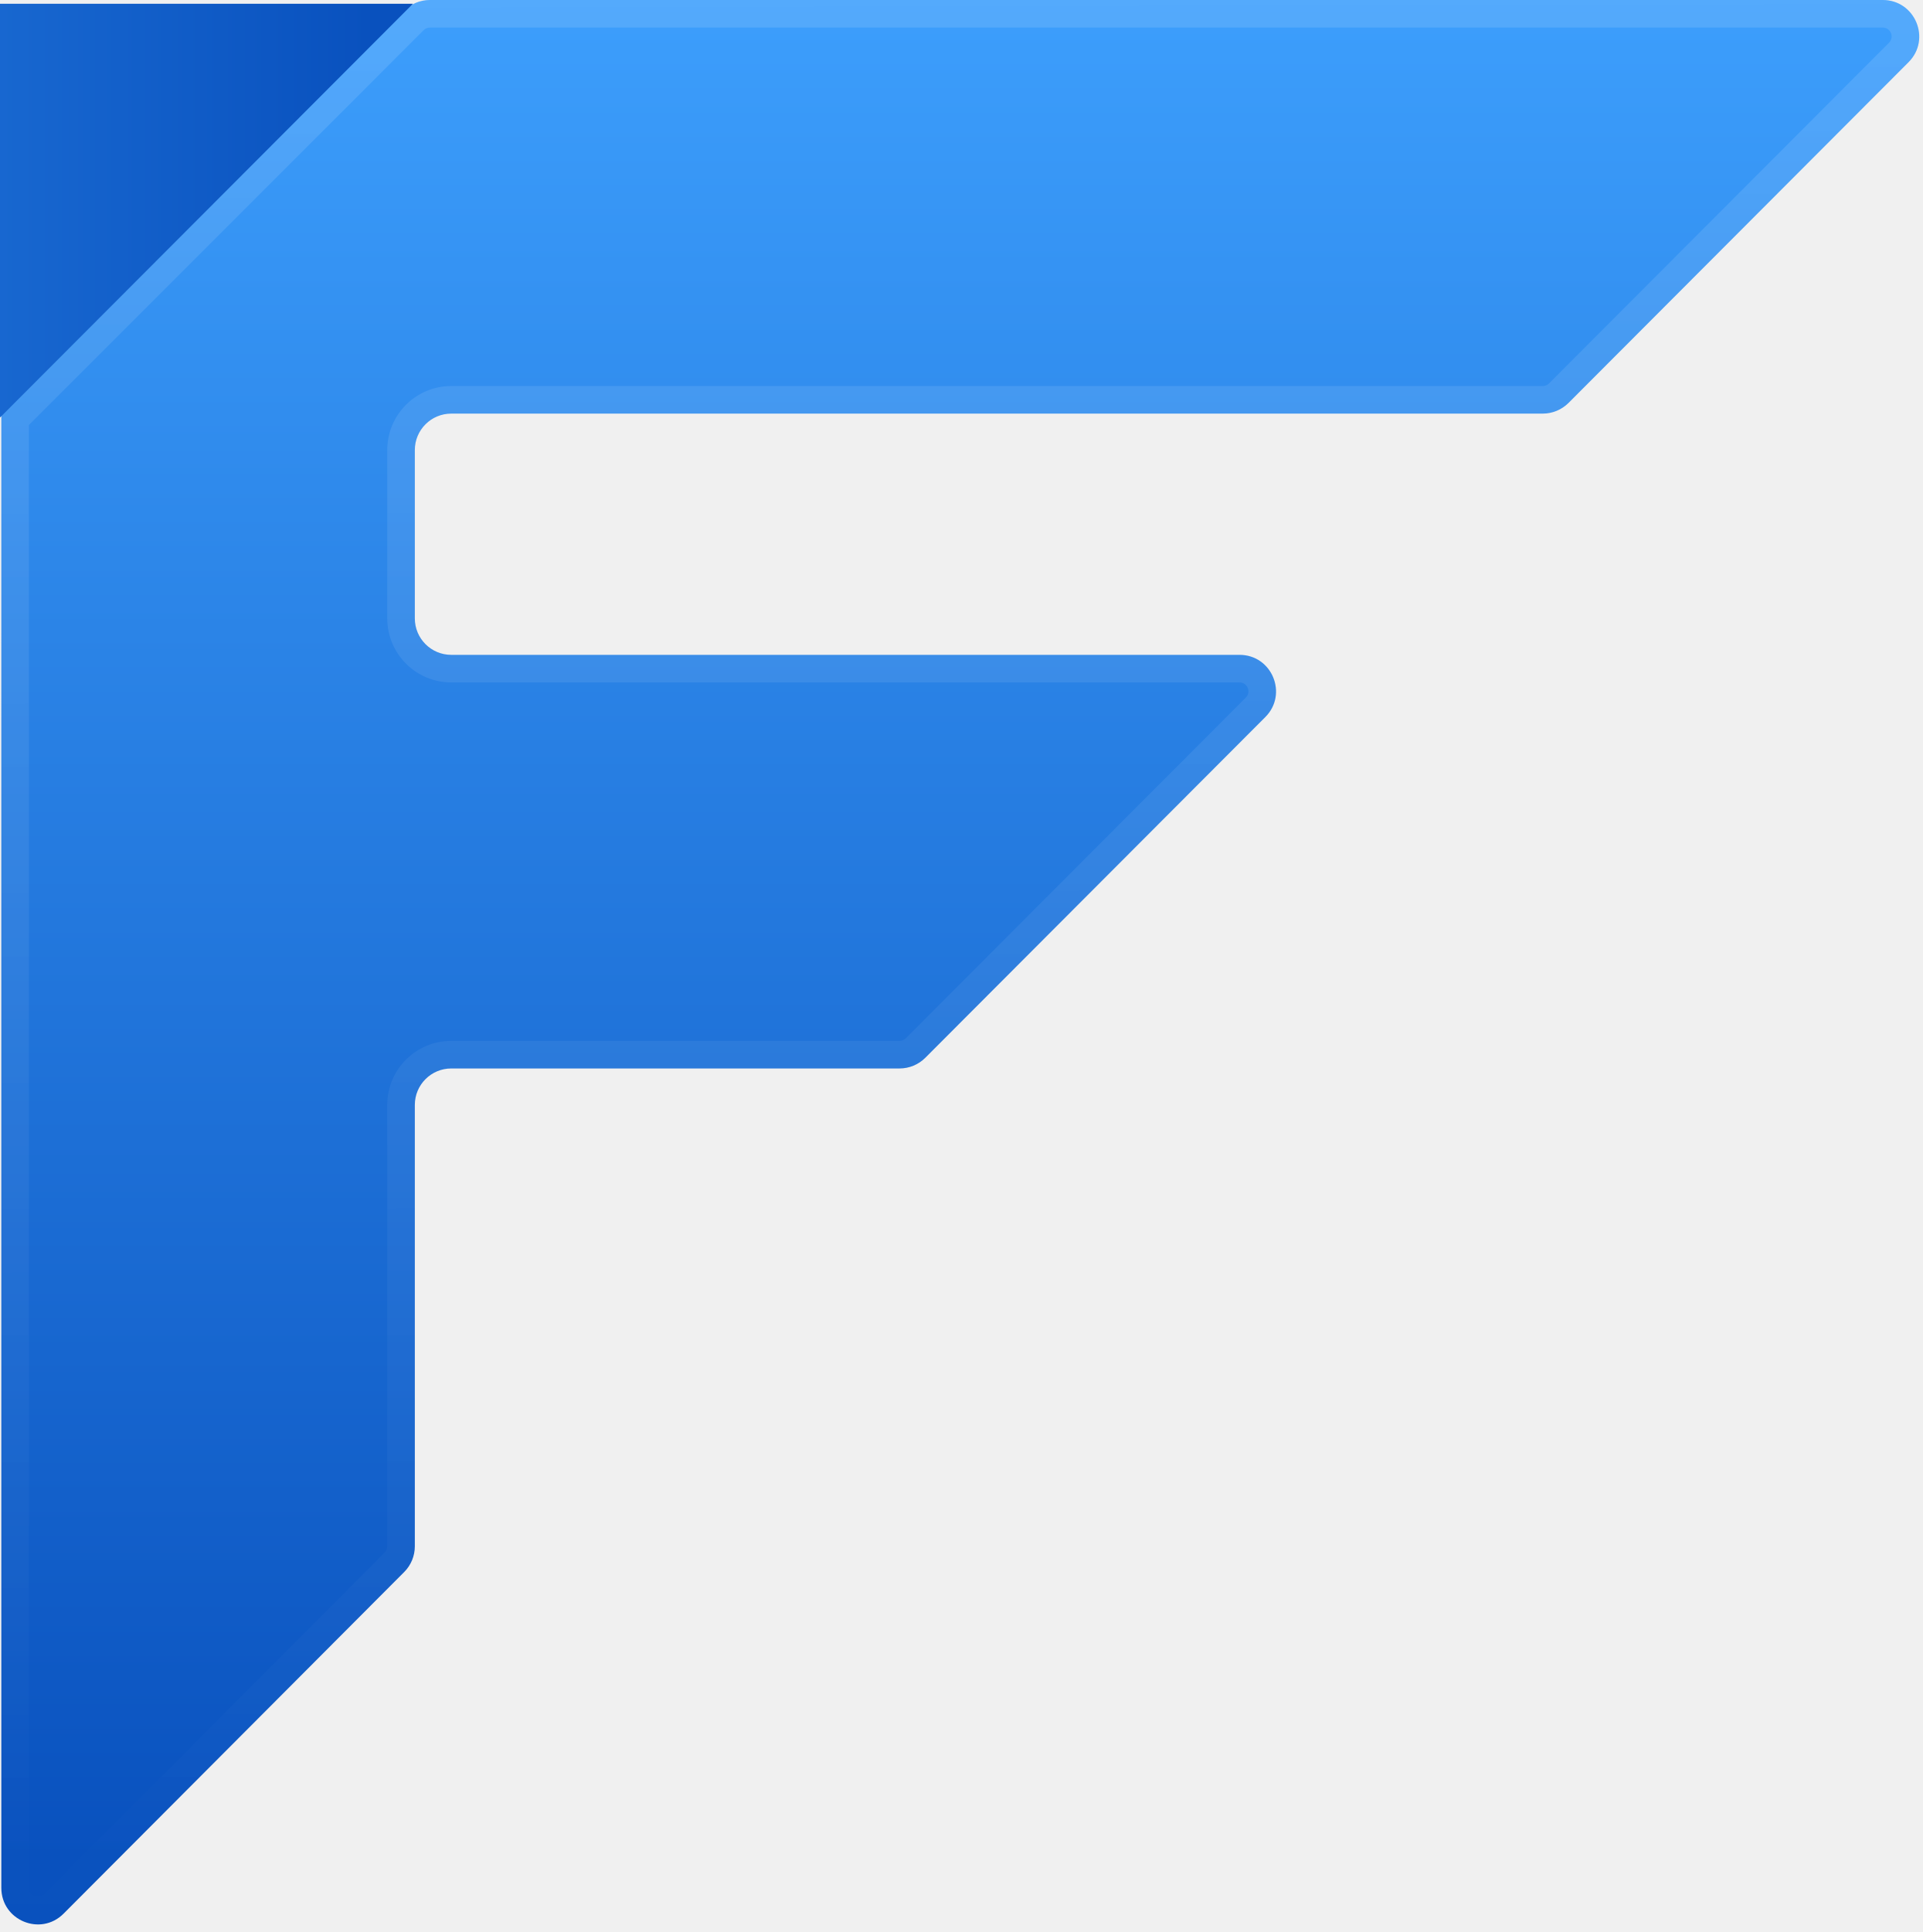
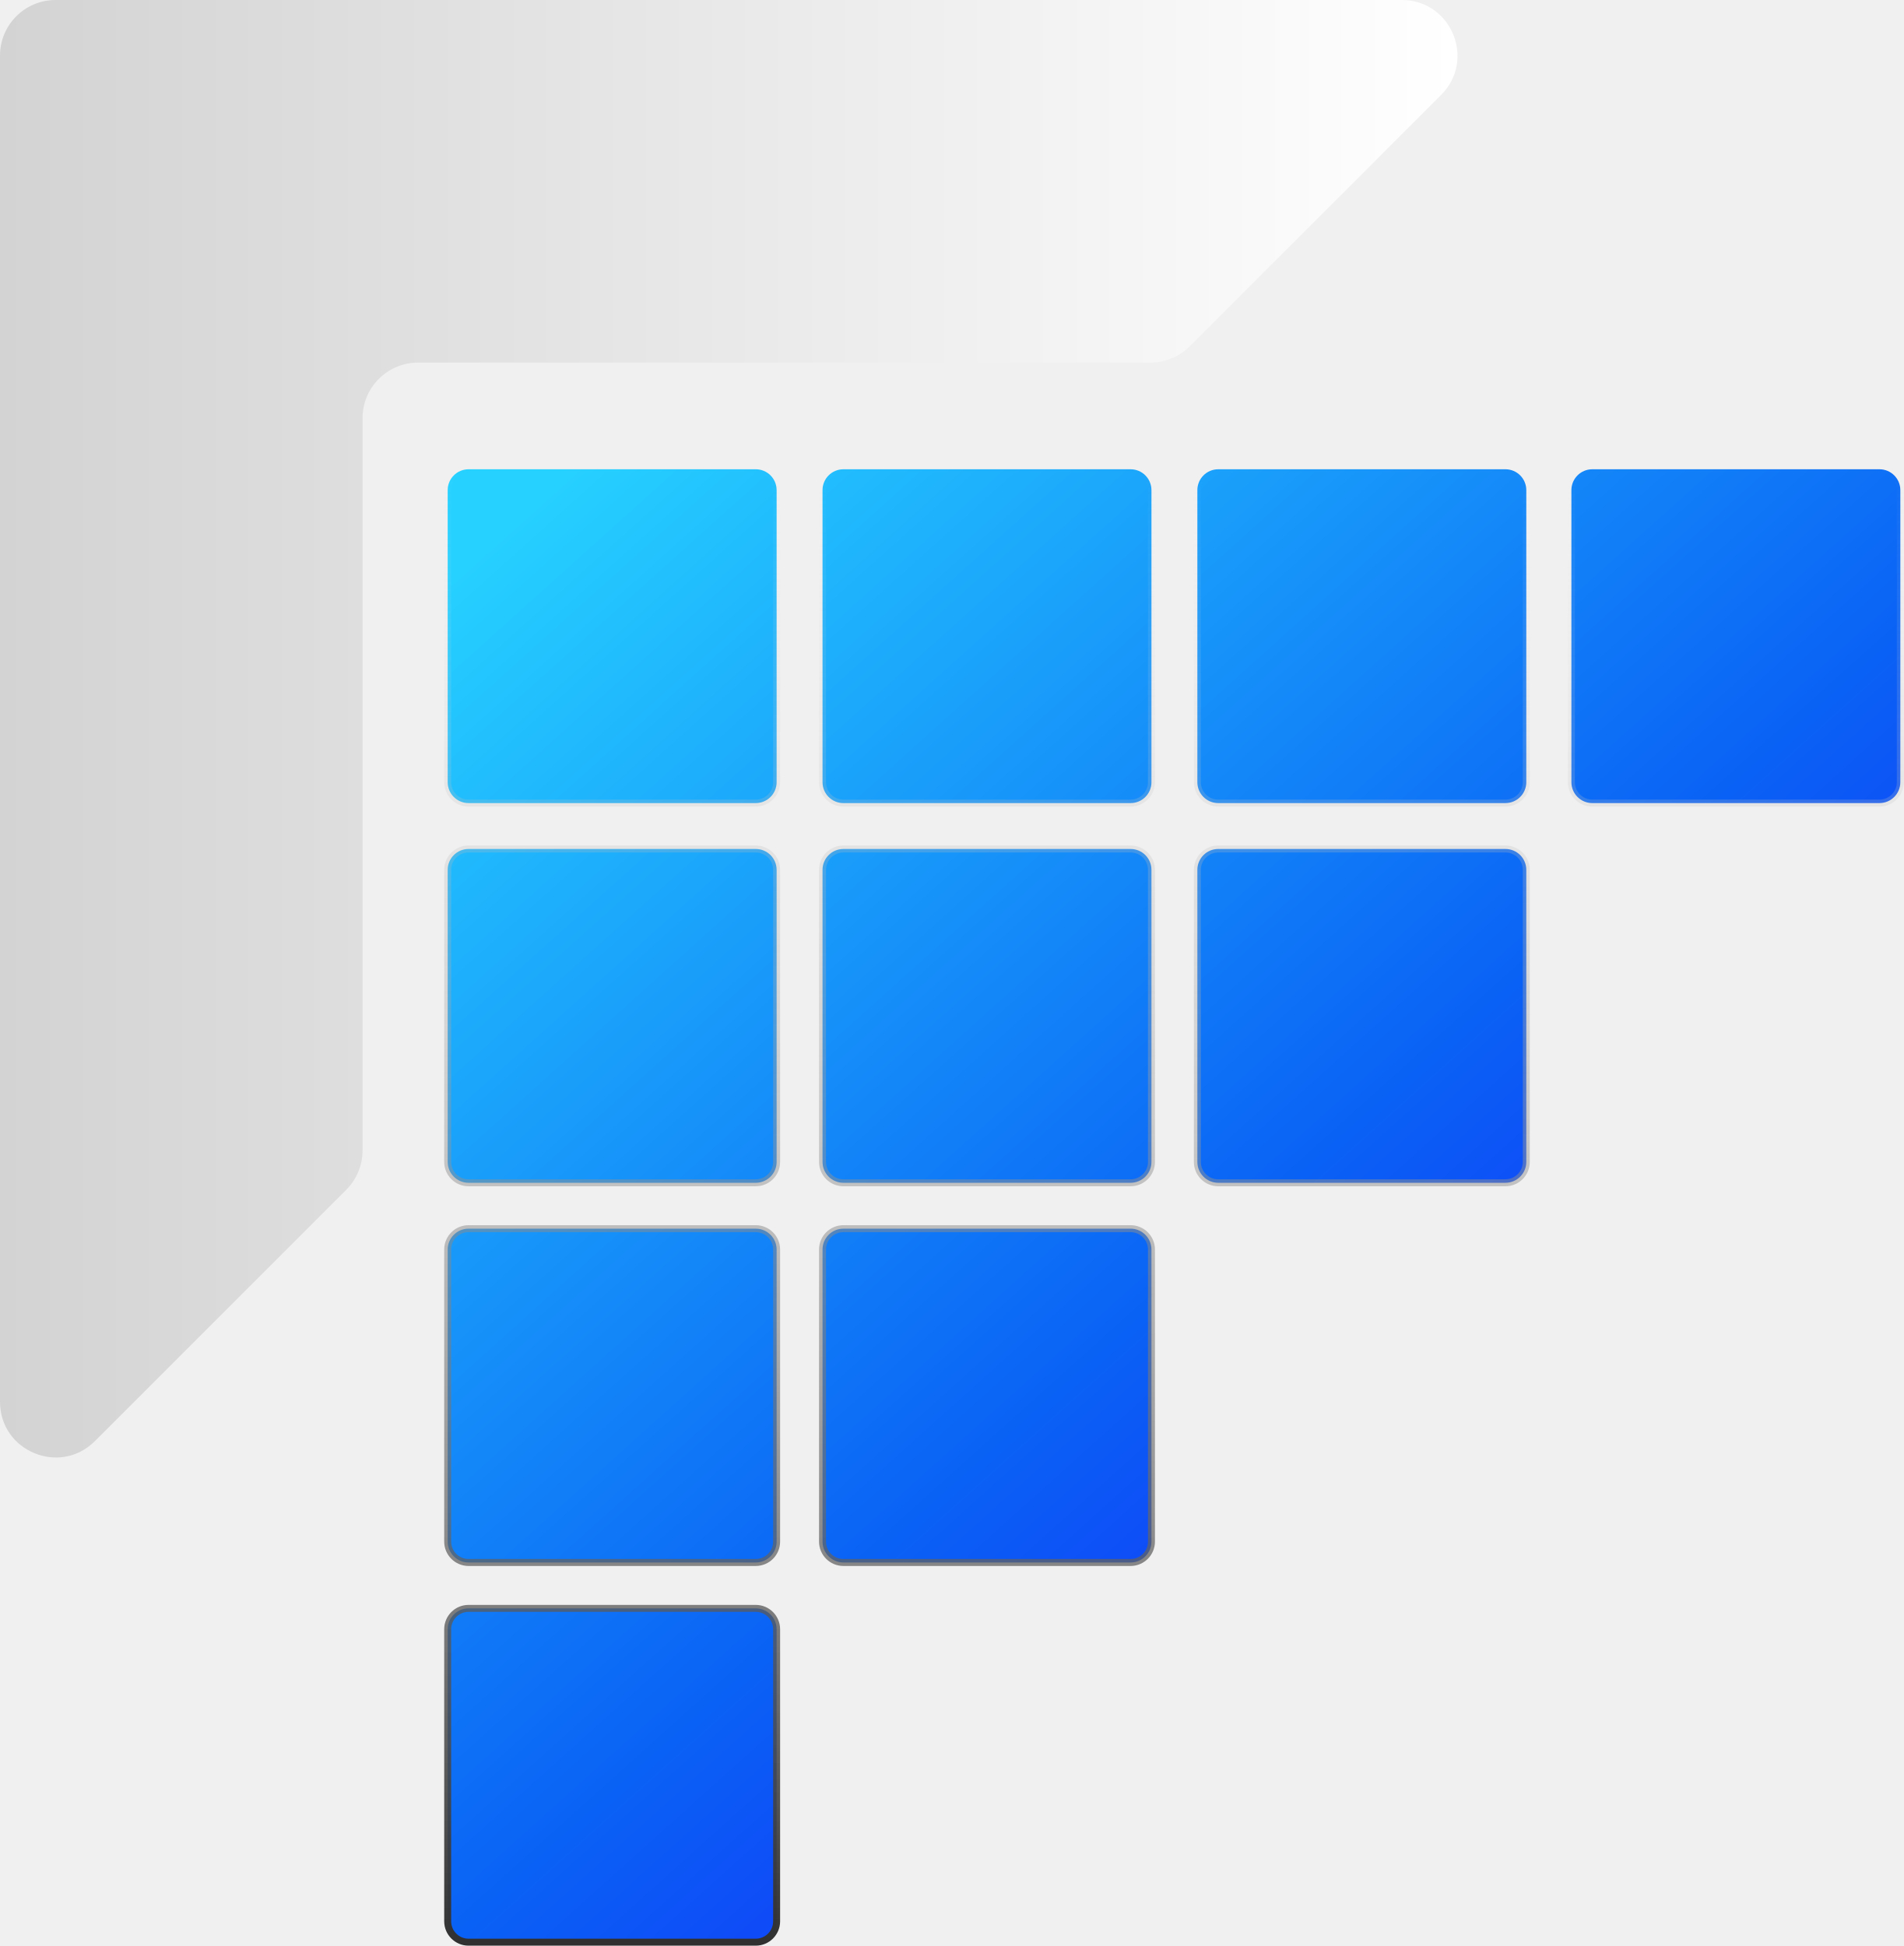
- <svg xmlns="http://www.w3.org/2000/svg" width="211" height="212" viewBox="0 0 211 212" fill="none">
-   <mask id="path-1-inside-1_107_638" fill="white">
-     <path fill-rule="evenodd" clip-rule="evenodd" d="M0.147 45.384C0.147 45.384 0.147 45.384 0.147 45.384L44.36 1.172C45.11 0.421 46.127 0 47.188 0H206.648C210.21 0 211.995 4.305 209.479 6.826L172.161 44.211C171.411 44.962 170.392 45.385 169.33 45.385H49.531C47.322 45.385 45.531 47.176 45.531 49.385V67.858C45.531 70.067 47.322 71.858 49.531 71.858H136.049C139.611 71.858 141.397 76.163 138.88 78.684L101.563 116.069C100.812 116.821 99.794 117.243 98.732 117.243H49.531C47.322 117.243 45.531 119.034 45.531 121.243V169.674C45.531 170.733 45.111 171.749 44.364 172.499L6.979 209.986C4.461 212.512 0.147 210.728 0.147 207.162L0.146 117.243L0.147 45.385C0.147 45.385 0.147 45.385 0.147 45.385C0.146 45.385 0.146 45.385 0.146 45.385L0.147 45.385C0.147 45.385 0.147 45.385 0.147 45.385L0.147 45.385C0.147 45.384 0.147 45.384 0.147 45.384Z" />
-   </mask>
-   <path fill-rule="evenodd" clip-rule="evenodd" d="M0.147 45.384C0.147 45.384 0.147 45.384 0.147 45.384L44.36 1.172C45.11 0.421 46.127 0 47.188 0H206.648C210.21 0 211.995 4.305 209.479 6.826L172.161 44.211C171.411 44.962 170.392 45.385 169.33 45.385H49.531C47.322 45.385 45.531 47.176 45.531 49.385V67.858C45.531 70.067 47.322 71.858 49.531 71.858H136.049C139.611 71.858 141.397 76.163 138.88 78.684L101.563 116.069C100.812 116.821 99.794 117.243 98.732 117.243H49.531C47.322 117.243 45.531 119.034 45.531 121.243V169.674C45.531 170.733 45.111 171.749 44.364 172.499L6.979 209.986C4.461 212.512 0.147 210.728 0.147 207.162L0.146 117.243L0.147 45.385C0.147 45.385 0.147 45.385 0.147 45.385C0.146 45.385 0.146 45.385 0.146 45.385L0.147 45.385C0.147 45.385 0.147 45.385 0.147 45.385L0.147 45.385C0.147 45.384 0.147 45.384 0.147 45.384Z" fill="url(#paint0_linear_107_638)" />
-   <path d="M0.146 117.243H-2.879H0.146ZM0.147 45.385L-2.003 43.255L0.147 45.385ZM0.146 45.385L2.296 47.514L0.146 45.385ZM6.979 209.986L9.121 212.123L6.979 209.986ZM44.364 172.499L42.221 170.362L44.364 172.499ZM101.563 116.069L103.704 118.207L101.563 116.069ZM138.88 78.684L136.739 76.546L138.88 78.684ZM172.161 44.211L170.02 42.073L172.161 44.211ZM0.147 45.384L2.287 47.523L0.147 45.384ZM44.36 1.172L42.22 -0.968L44.36 1.172ZM42.22 -0.968L-1.992 43.244L2.287 47.523L46.499 3.311L42.22 -0.968ZM206.648 -3.026H47.188V3.026H206.648V-3.026ZM174.303 46.348L211.62 8.964L207.337 4.688L170.02 42.073L174.303 46.348ZM49.531 48.41H169.33V42.359H49.531V48.41ZM48.557 67.858V49.385H42.505V67.858H48.557ZM136.049 68.832H49.531V74.884H136.049V68.832ZM103.704 118.207L141.022 80.822L136.739 76.546L99.421 113.931L103.704 118.207ZM49.531 120.269H98.732V114.217H49.531V120.269ZM48.557 169.674V121.243H42.505V169.674H48.557ZM9.121 212.123L46.506 174.635L42.221 170.362L4.836 207.85L9.121 212.123ZM-2.879 117.243L-2.879 207.162H3.172L3.172 117.243H-2.879ZM-2.879 45.385L-2.879 117.243H3.172L3.172 45.385H-2.879ZM-2.003 43.255L-2.003 43.256L2.296 47.514L2.296 47.514L-2.003 43.255ZM-2.879 45.385V45.385L3.172 45.385V45.385L-2.879 45.385ZM3.172 45.385C3.172 47.055 1.818 48.41 0.147 48.41V42.358C-1.524 42.358 -2.879 43.713 -2.879 45.385L3.172 45.385ZM2.296 47.514C2.858 46.947 3.172 46.182 3.172 45.385L-2.879 45.385C-2.879 44.587 -2.564 43.822 -2.003 43.255L2.296 47.514ZM0.147 42.359C2.835 42.359 4.188 45.603 2.296 47.514L-2.003 43.256C-3.895 45.166 -2.542 48.41 0.147 48.41V42.359ZM3.172 45.385C3.172 43.714 1.818 42.359 0.147 42.359V48.41C-1.525 48.41 -2.879 47.056 -2.879 45.385H3.172ZM4.836 207.85C4.223 208.465 3.172 208.03 3.172 207.162H-2.879C-2.879 213.426 4.698 216.558 9.121 212.123L4.836 207.85ZM42.505 169.674C42.505 169.932 42.403 170.179 42.221 170.362L46.506 174.635C47.819 173.318 48.557 171.534 48.557 169.674H42.505ZM49.531 114.217C45.651 114.217 42.505 117.363 42.505 121.243H48.557C48.557 120.705 48.993 120.269 49.531 120.269V114.217ZM99.421 113.931C99.239 114.114 98.99 114.217 98.732 114.217V120.269C100.597 120.269 102.386 119.527 103.704 118.207L99.421 113.931ZM136.049 74.884C136.917 74.884 137.352 75.933 136.739 76.546L141.022 80.822C145.442 76.394 142.306 68.832 136.049 68.832V74.884ZM42.505 67.858C42.505 71.739 45.651 74.884 49.531 74.884V68.832C48.993 68.832 48.557 68.396 48.557 67.858H42.505ZM49.531 42.359C45.651 42.359 42.505 45.505 42.505 49.385H48.557C48.557 48.847 48.993 48.41 49.531 48.41V42.359ZM170.02 42.073C169.837 42.256 169.589 42.359 169.33 42.359V48.41C171.196 48.41 172.985 47.669 174.303 46.348L170.02 42.073ZM206.648 3.026C207.515 3.026 207.95 4.074 207.337 4.688L211.62 8.964C216.04 4.536 212.904 -3.026 206.648 -3.026V3.026ZM-1.992 43.244C-1.442 42.694 -0.679 42.358 0.147 42.358V48.41C0.973 48.41 1.736 48.074 2.287 47.523L-1.992 43.244ZM46.499 3.311C46.682 3.128 46.93 3.026 47.188 3.026V-3.026C45.325 -3.026 43.538 -2.286 42.22 -0.968L46.499 3.311Z" fill="url(#paint1_linear_107_638)" fill-opacity="0.12" mask="url(#path-1-inside-1_107_638)" />
-   <path d="M0 0.413L1.98383e-06 45.797L0.02 45.797L45.323 0.413L0 0.413Z" fill="url(#paint2_linear_107_638)" />
-   <defs>
-     <linearGradient id="paint0_linear_107_638" x1="37.017" y1="-13.181" x2="37.017" y2="204.204" gradientUnits="userSpaceOnUse">
-       <stop offset="0.014" stop-color="#3FA2FF" />
-       <stop offset="1" stop-color="#0951BE" />
+ <svg xmlns="http://www.w3.org/2000/svg" xmlns:xlink="http://www.w3.org/1999/xlink" width="111.96" height="114.461" viewBox="0 0 111.96 114.461" fill="none" version="1.1" id="svg30">
+   <path fill-rule="evenodd" clip-rule="evenodd" d="m 84.763,5.583 c 2.06,-2.06 0.601,-5.583 -2.312,-5.583 H 3.27 C 1.464,-8.7600248e-7 -3.525637e-7,1.464 -3.525637e-7,3.27 V 82.451 c 0,2.913 3.523,4.373 5.583,2.312 L 20.366,69.98 c 0.613,-0.613 0.958,-1.445 0.958,-2.313 V 24.596 c 0,-1.806 1.464,-3.27 3.27,-3.27 h 43.071 c 0.868,0 1.699,-0.345 2.313,-0.958 z" fill="#ffffff" id="path1" style="fill:url(#linearGradient9);fill-opacity:1" />
+   <defs id="defs30">
+     <linearGradient id="linearGradient8">
+       <stop style="stop-color:#ffffff;stop-opacity:1;" offset="0" id="stop8" />
+       <stop style="stop-color:#d3d3d3;stop-opacity:1;" offset="1" id="stop9" />
    </linearGradient>
-     <linearGradient id="paint1_linear_107_638" x1="105.401" y1="1.55151e-08" x2="105.923" y2="212.162" gradientUnits="userSpaceOnUse">
-       <stop stop-color="white" />
-       <stop offset="1" stop-color="white" stop-opacity="0" />
+     <linearGradient id="paint0_linear_659_300" x1="166.964" y1="113.94" x2="81.113" y2="113.94" gradientUnits="userSpaceOnUse" gradientTransform="translate(-55.0039,-43.001)">
+       <stop stop-color="#3004A0" id="stop11" />
+       <stop offset="1" stop-color="#0567E8" id="stop12" />
    </linearGradient>
-     <linearGradient id="paint2_linear_107_638" x1="-109.31" y1="8.362" x2="40.522" y2="8.362" gradientUnits="userSpaceOnUse">
-       <stop offset="0.014" stop-color="#3FA2FF" />
-       <stop offset="1" stop-color="#0951BE" />
+     <linearGradient id="paint1_linear_659_300" x1="166.964" y1="113.94" x2="81.113" y2="113.94" gradientUnits="userSpaceOnUse" gradientTransform="translate(-55.0039,-43.001)">
+       <stop stop-color="#3004A0" id="stop13" />
+       <stop offset="1" stop-color="#0567E8" id="stop14" />
    </linearGradient>
+     <linearGradient id="paint2_linear_659_300" x1="166.964" y1="113.94" x2="81.113" y2="113.94" gradientUnits="userSpaceOnUse" gradientTransform="translate(-55.0039,-43.001)">
+       <stop stop-color="#3004A0" id="stop15" />
+       <stop offset="1" stop-color="#0567E8" id="stop16" />
+     </linearGradient>
+     <linearGradient id="paint3_linear_659_300" x1="166.964" y1="113.94" x2="81.113" y2="113.94" gradientUnits="userSpaceOnUse" gradientTransform="translate(-55.0039,-43.001)">
+       <stop stop-color="#3004A0" id="stop17" />
+       <stop offset="1" stop-color="#0567E8" id="stop18" />
+     </linearGradient>
+     <linearGradient id="paint4_linear_659_300" x1="166.964" y1="113.94" x2="81.113" y2="113.94" gradientUnits="userSpaceOnUse" gradientTransform="translate(-55.0039,-43.001)">
+       <stop stop-color="#3004A0" id="stop19" />
+       <stop offset="1" stop-color="#0567E8" id="stop20" />
+     </linearGradient>
+     <linearGradient id="paint5_linear_659_300" x1="166.964" y1="113.94" x2="81.113" y2="113.94" gradientUnits="userSpaceOnUse" gradientTransform="translate(-55.0039,-43.001)">
+       <stop stop-color="#3004A0" id="stop21" />
+       <stop offset="1" stop-color="#0567E8" id="stop22" />
+     </linearGradient>
+     <linearGradient id="paint6_linear_659_300" x1="166.964" y1="113.94" x2="81.113" y2="113.94" gradientUnits="userSpaceOnUse" gradientTransform="translate(-55.0039,-43.001)">
+       <stop stop-color="#3004A0" id="stop23" />
+       <stop offset="1" stop-color="#0567E8" id="stop24" />
+     </linearGradient>
+     <linearGradient id="paint7_linear_659_300" x1="166.964" y1="113.94" x2="81.113" y2="113.94" gradientUnits="userSpaceOnUse" gradientTransform="translate(-55.0039,-43.001)">
+       <stop stop-color="#3004A0" id="stop25" />
+       <stop offset="1" stop-color="#0567E8" id="stop26" />
+     </linearGradient>
+     <linearGradient id="paint8_linear_659_300" x1="166.964" y1="113.94" x2="81.113" y2="113.94" gradientUnits="userSpaceOnUse" gradientTransform="translate(-55.0039,-43.001)">
+       <stop stop-color="#3004A0" id="stop27" />
+       <stop offset="1" stop-color="#0567E8" id="stop28" />
+     </linearGradient>
+     <linearGradient id="paint9_linear_659_300" x1="166.964" y1="113.94" x2="81.113" y2="113.94" gradientUnits="userSpaceOnUse" gradientTransform="translate(-55.0039,-43.001)">
+       <stop stop-color="#3004A0" id="stop29" />
+       <stop offset="1" stop-color="#0567E8" id="stop30" />
+     </linearGradient>
+     <linearGradient id="paint0_linear_200_827" x1="29.934" y1="29.967" x2="59.579" y2="62.93" gradientUnits="userSpaceOnUse" gradientTransform="matrix(2.459092,0,0,2.459087,-43.98722,-43.02245)">
+       <stop stop-color="#26D1FF" id="stop17-2" />
+       <stop offset="0.546" stop-color="#0A62F5" id="stop18-9" />
+       <stop offset="1" stop-color="#1E05FF" id="stop19-1" />
+     </linearGradient>
+     <linearGradient id="paint1_linear_200_827" x1="45.968" y1="28.637" x2="45.968" y2="64.033" gradientUnits="userSpaceOnUse" gradientTransform="matrix(2.459092,0,0,2.459087,-43.98722,-43.02245)">
+       <stop stop-color="#EDEDED" stop-opacity="0" id="stop20-2" />
+       <stop offset="1" stop-color="#303030" id="stop21-7" />
+     </linearGradient>
+     <linearGradient xlink:href="#linearGradient8" id="linearGradient9" x1="85.727" y1="42.864" x2="-2.508903e-06" y2="42.864" gradientUnits="userSpaceOnUse" />
  </defs>
+   <path d="m 45.679,73.496 v 17.18 c 0,0.677 -0.549,1.227 -1.227,1.227 H 27.559 c -0.677,0 -1.227,-0.549 -1.227,-1.227 v -17.18 c 0,-0.677 0.549,-1.227 1.227,-1.227 h 16.893 c 0.677,0 1.227,0.549 1.227,1.227 z m 0,-22.333 v 17.18 c 0,0.677 -0.549,1.227 -1.227,1.227 H 27.559 c -0.677,0 -1.227,-0.549 -1.227,-1.227 V 51.163 c 0,-0.677 0.549,-1.227 1.227,-1.227 h 16.893 c 0.677,0 1.227,0.549 1.227,1.227 z m 22.047,0 v 17.18 c 0,0.677 -0.549,1.227 -1.227,1.227 H 49.606 c -0.677,0 -1.227,-0.549 -1.227,-1.227 V 51.163 c 0,-0.677 0.549,-1.227 1.227,-1.227 h 16.893 c 0.677,0 1.227,0.549 1.227,1.227 z m 0,-22.333 v 17.18 c 0,0.677 -0.549,1.227 -1.227,1.227 H 49.606 c -0.677,0 -1.227,-0.549 -1.227,-1.227 V 28.829 c 0,-0.677 0.549,-1.227 1.227,-1.227 h 16.893 c 0.677,0 1.227,0.549 1.227,1.227 z m 22.047,22.333 v 17.18 c 0,0.677 -0.549,1.227 -1.227,1.227 h -16.893 c -0.677,0 -1.227,-0.549 -1.227,-1.227 V 51.163 c 0,-0.677 0.549,-1.227 1.227,-1.227 h 16.893 c 0.677,0 1.227,0.549 1.227,1.227 z m -22.047,22.333 v 17.18 c 0,0.677 -0.549,1.227 -1.227,1.227 H 49.606 c -0.677,0 -1.227,-0.549 -1.227,-1.227 v -17.18 c 0,-0.677 0.549,-1.227 1.227,-1.227 h 16.893 c 0.677,0 1.227,0.549 1.227,1.227 z m 22.047,-44.667 v 17.18 c 0,0.677 -0.549,1.227 -1.227,1.227 h -16.893 c -0.677,0 -1.227,-0.549 -1.227,-1.227 V 28.829 c 0,-0.677 0.549,-1.227 1.227,-1.227 h 16.893 c 0.677,0 1.227,0.549 1.227,1.227 z m -44.094,0 v 17.18 c 0,0.677 -0.549,1.227 -1.227,1.227 H 27.559 c -0.677,0 -1.227,-0.549 -1.227,-1.227 V 28.829 c 0,-0.677 0.549,-1.227 1.227,-1.227 h 16.893 c 0.677,0 1.227,0.549 1.227,1.227 z m 0,67 v 17.18 c 0,0.677 -0.549,1.227 -1.227,1.227 H 27.559 c -0.677,0 -1.227,-0.549 -1.227,-1.227 V 95.83 c 0,-0.677 0.549,-1.227 1.227,-1.227 h 16.893 c 0.677,0 1.227,0.549 1.227,1.227 z M 111.773,28.829 v 17.18 c 0,0.677 -0.549,1.227 -1.227,1.227 H 93.653 c -0.677,0 -1.227,-0.549 -1.227,-1.227 V 28.829 c 0,-0.677 0.549,-1.227 1.227,-1.227 H 110.546 c 0.677,0 1.227,0.549 1.227,1.227 z" fill="url(#paint0_linear_200_827)" stroke="url(#paint1_linear_200_827)" stroke-width="0.41" id="path2-9" style="fill:url(#paint0_linear_200_827);stroke:url(#paint1_linear_200_827)" />
</svg>
